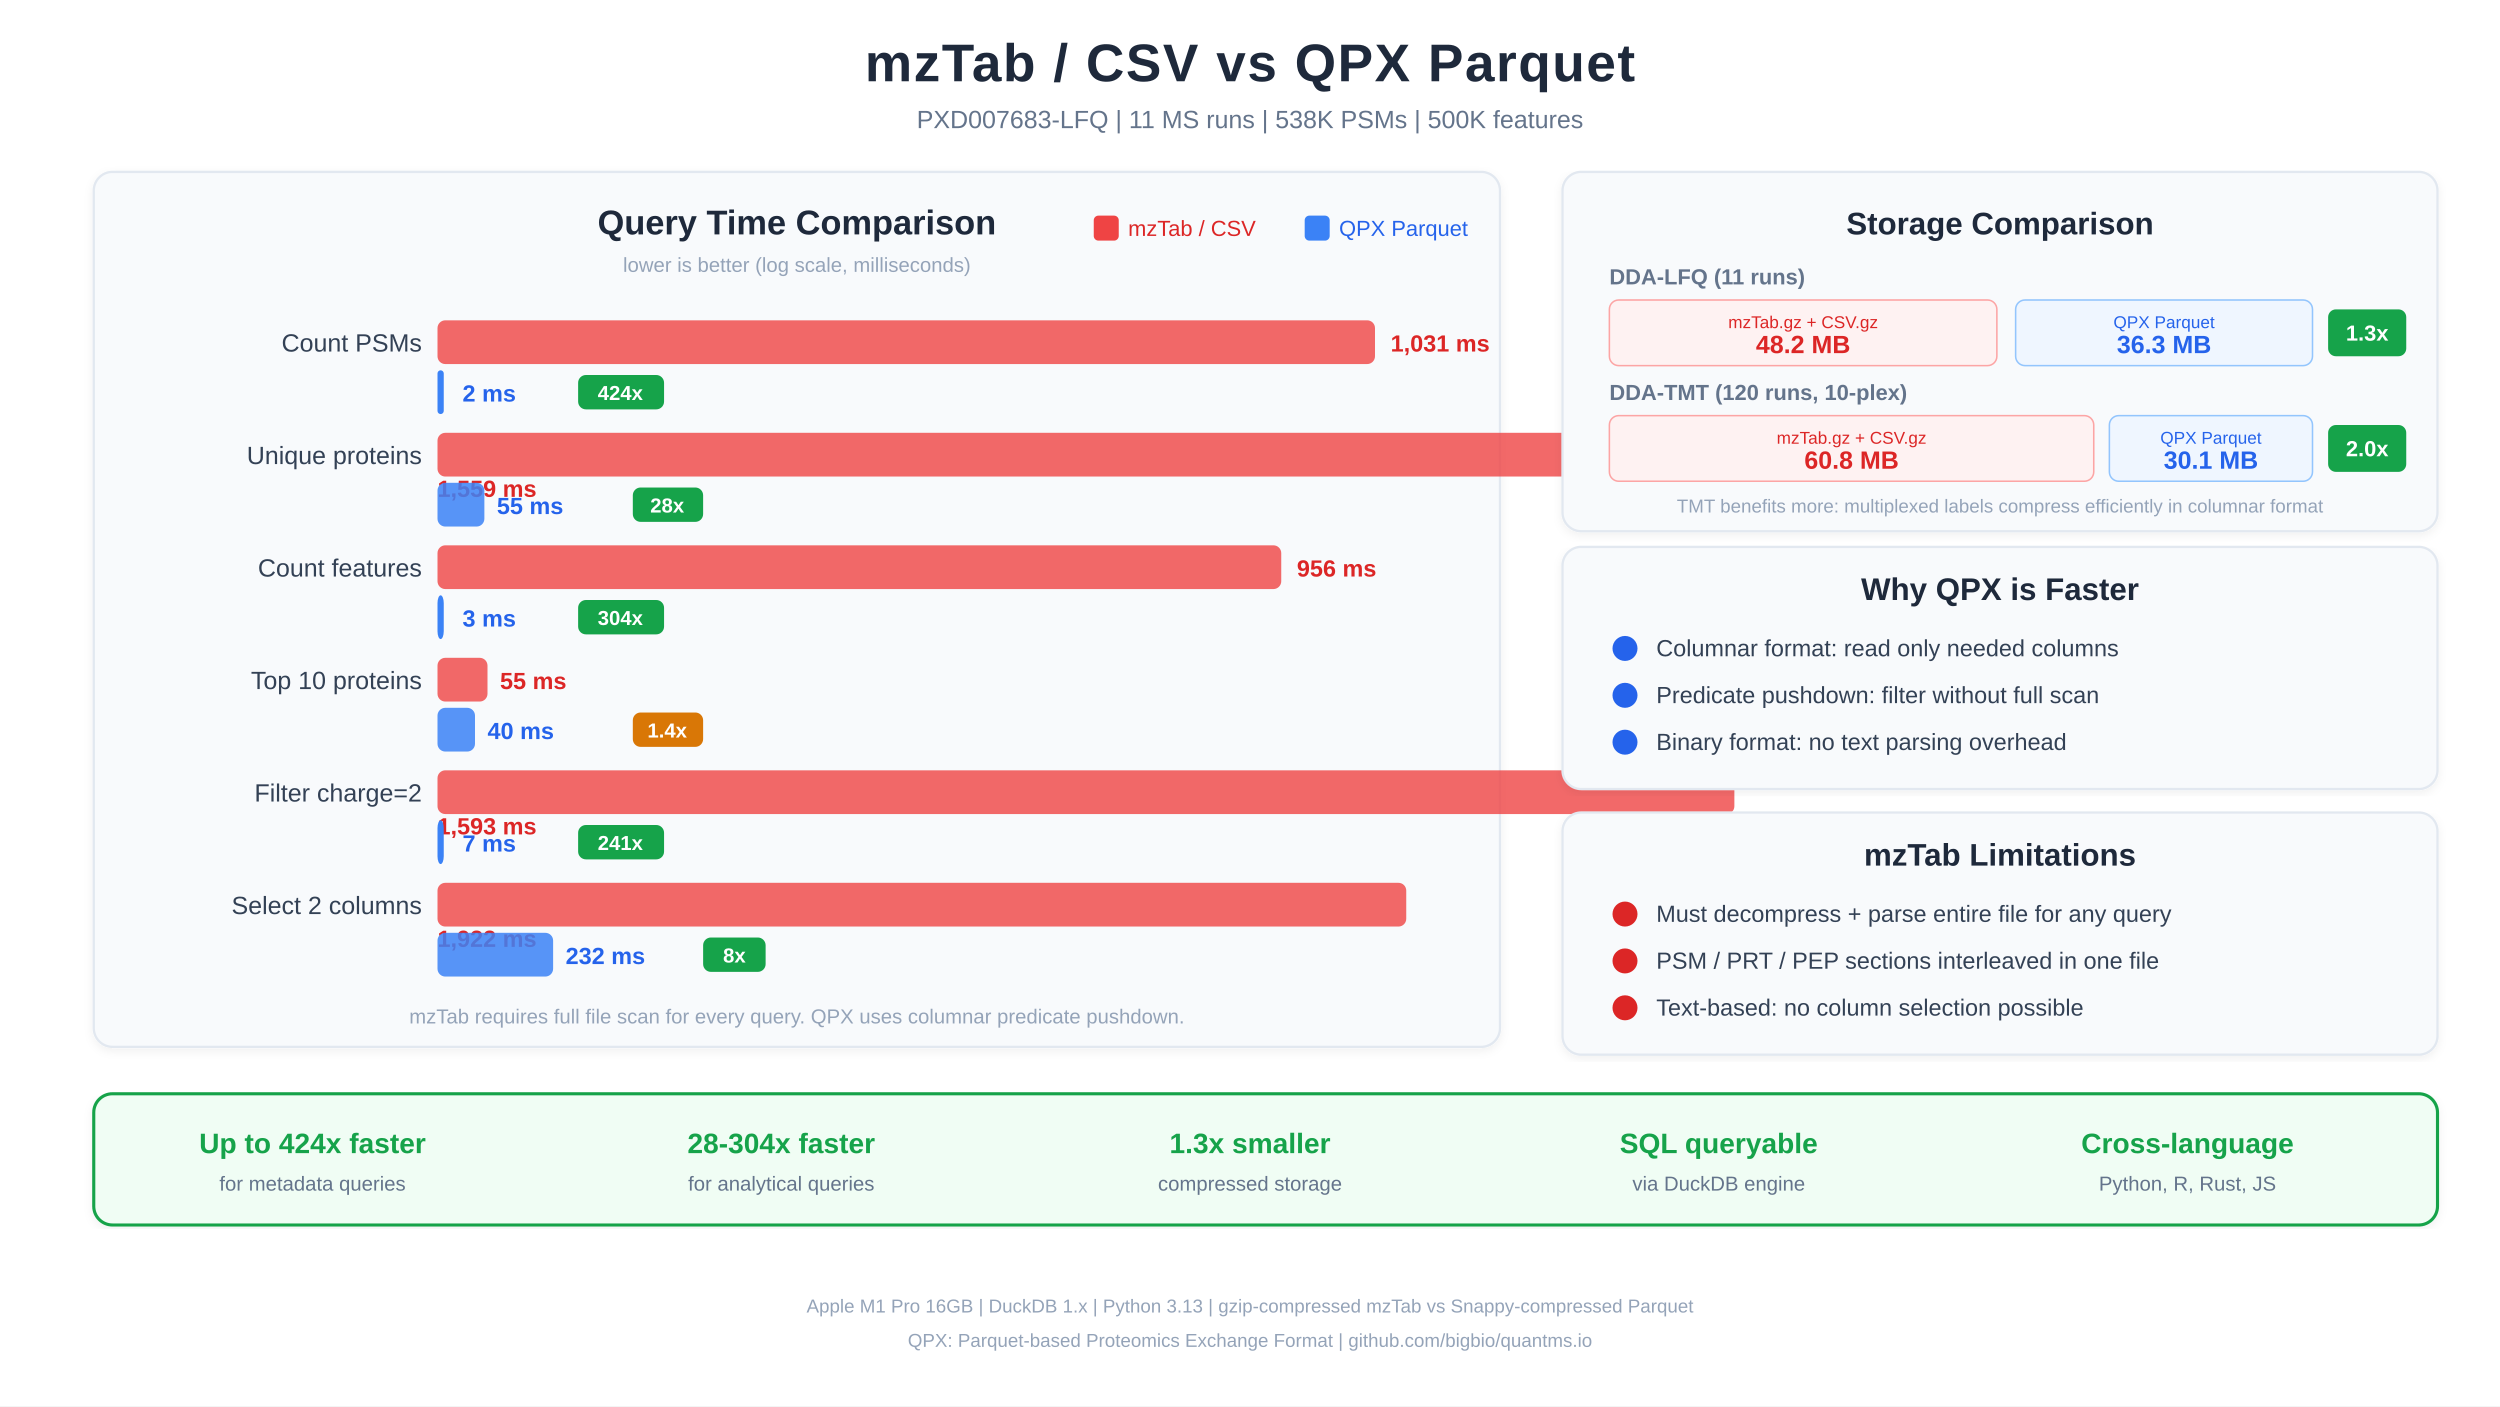
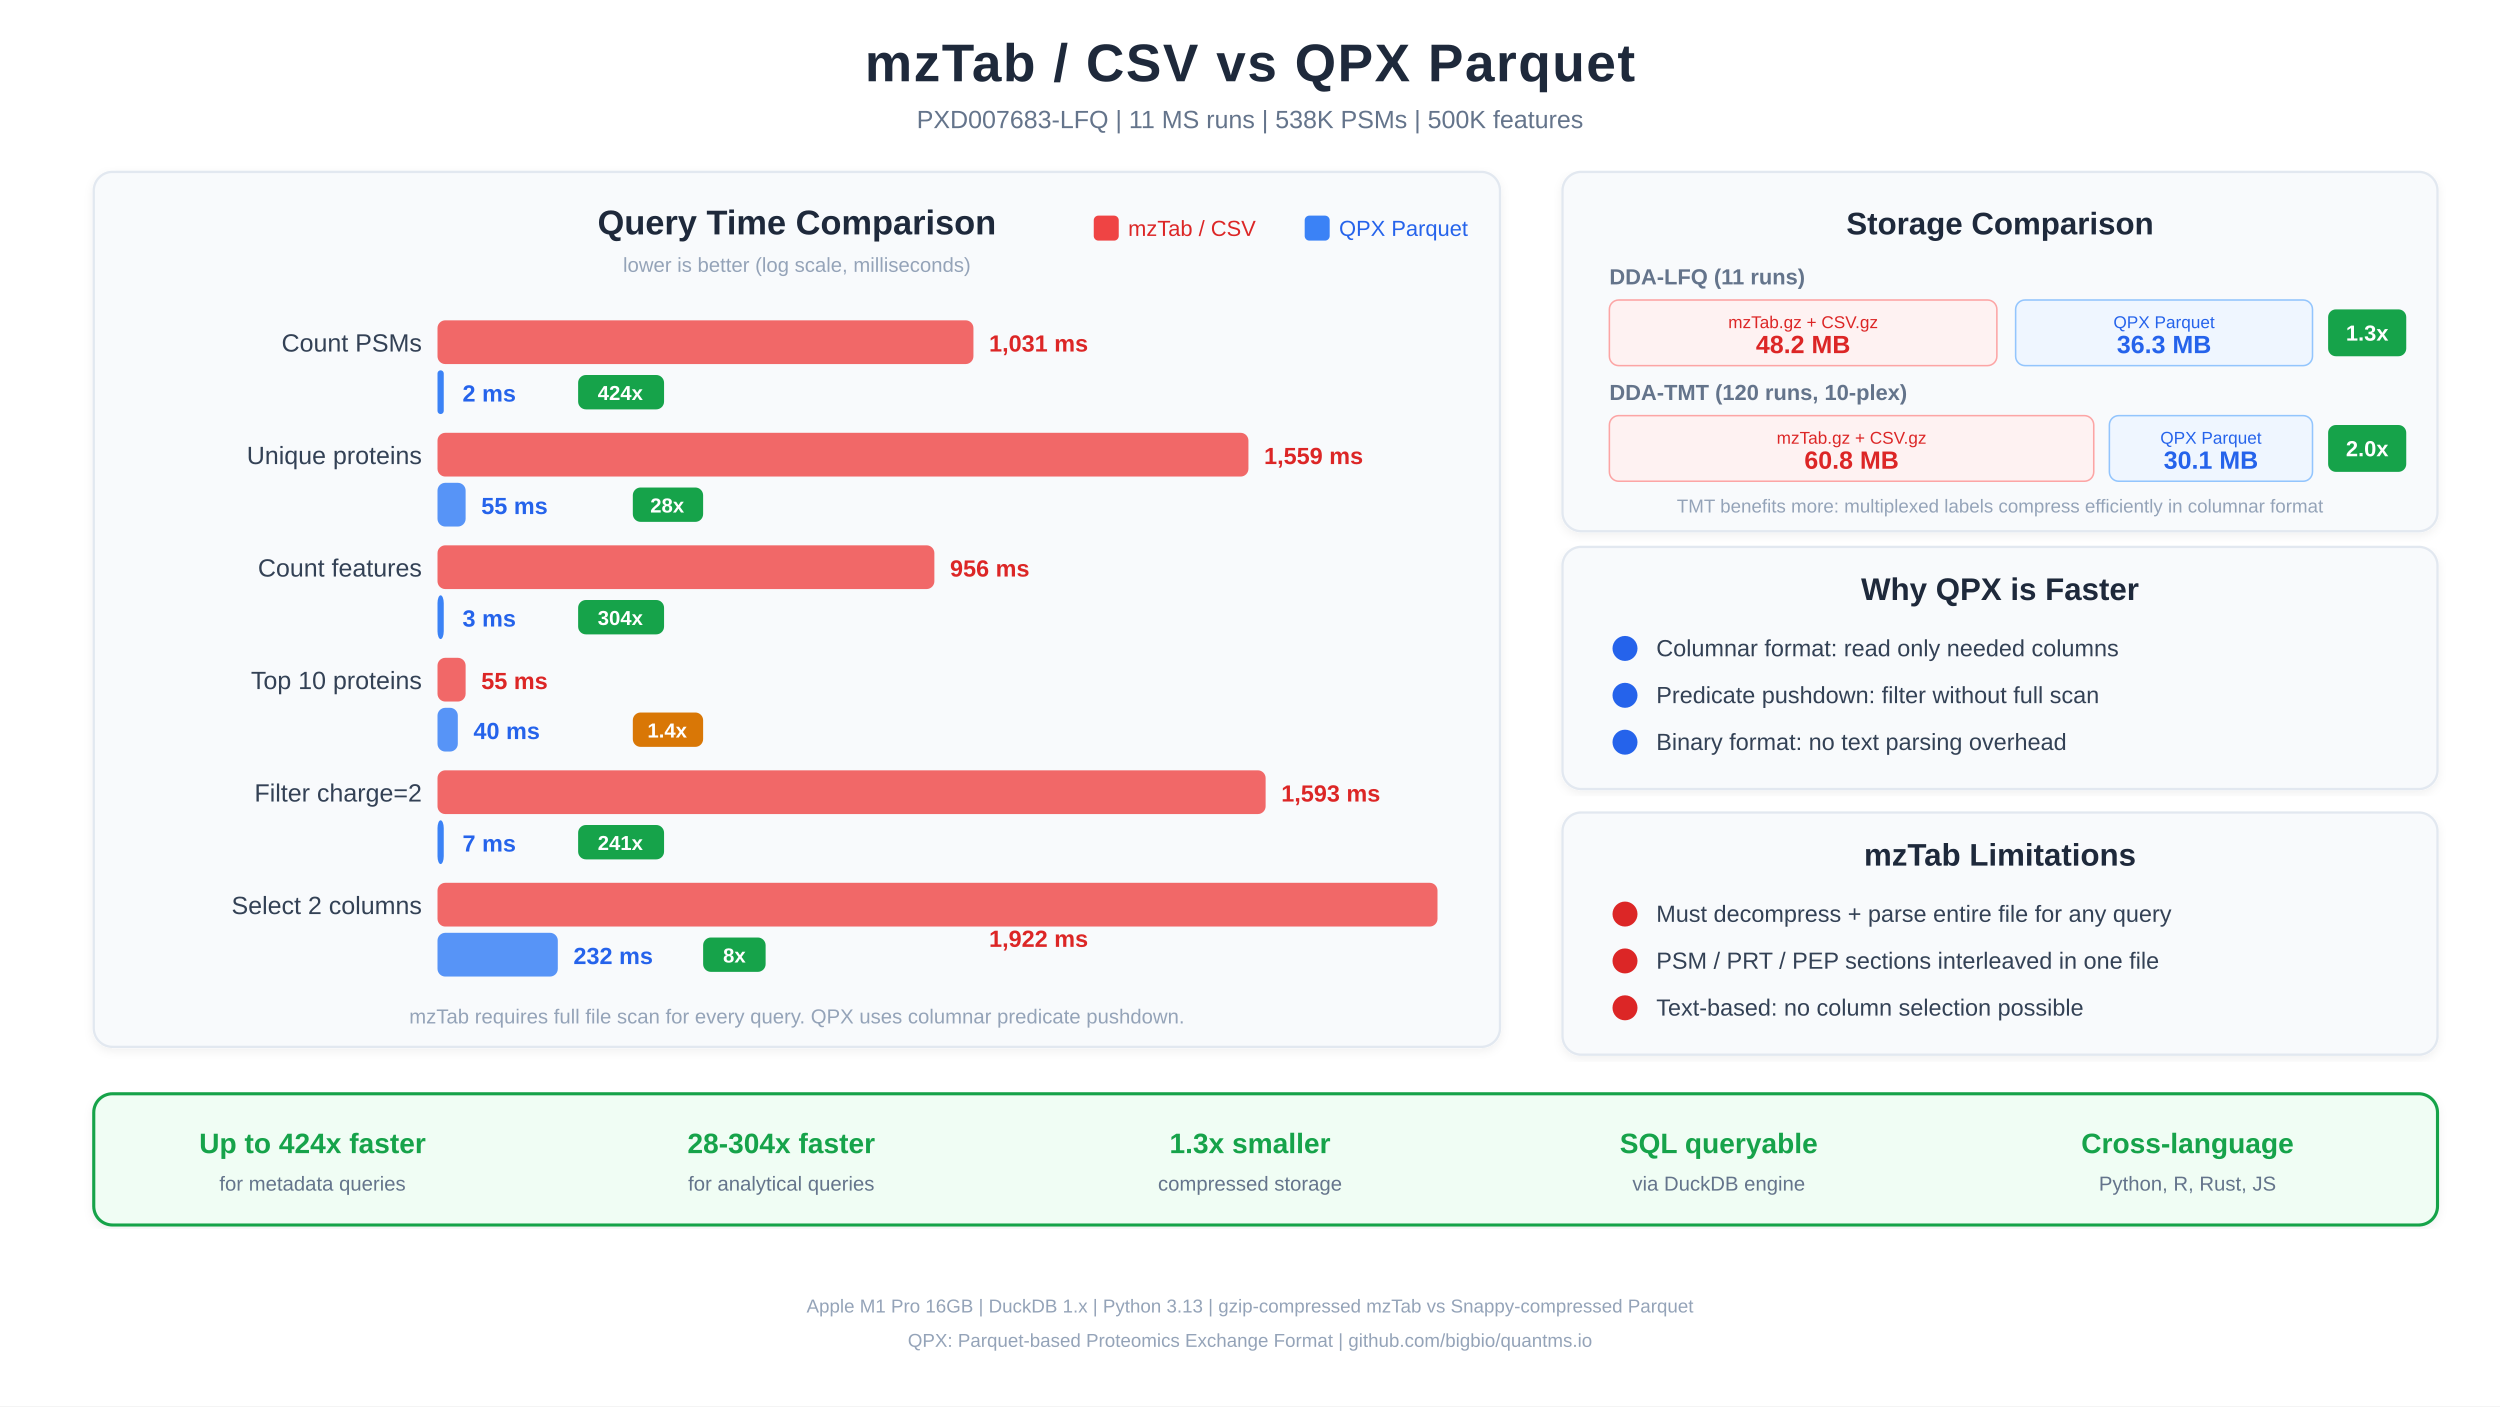
<svg xmlns="http://www.w3.org/2000/svg" viewBox="0 0 1600 900" font-family="'Helvetica Neue', Arial, sans-serif">
  <defs>
    <filter id="s" x="-1%" y="-1%" width="102%" height="104%">
      <feDropShadow dx="0" dy="2" stdDeviation="3" flood-opacity="0.06" />
    </filter>
  </defs>
  <rect width="1600" height="900" fill="#ffffff" />
  <text x="800" y="52" text-anchor="middle" font-size="34" font-weight="700" fill="#1e293b" letter-spacing="1">mzTab / CSV vs QPX Parquet</text>
  <text x="800" y="82" text-anchor="middle" font-size="16" fill="#64748b">PXD007683-LFQ  |  11 MS runs  |  538K PSMs  |  500K features</text>
  <rect x="60" y="110" width="900" height="560" rx="12" fill="#f8fafc" stroke="#e2e8f0" stroke-width="1.5" filter="url(#s)" />
  <text x="510" y="150" text-anchor="middle" font-size="22" font-weight="600" fill="#1e293b">Query Time Comparison</text>
  <text x="510" y="174" text-anchor="middle" font-size="13" fill="#94a3b8">lower is better (log scale, milliseconds)</text>
  <rect x="700" y="138" width="16" height="16" rx="3" fill="#ef4444" />
  <text x="722" y="151" font-size="14" fill="#dc2626" font-weight="500">mzTab / CSV</text>
  <rect x="835" y="138" width="16" height="16" rx="3" fill="#3b82f6" />
  <text x="857" y="151" font-size="14" fill="#2563eb" font-weight="500">QPX Parquet</text>
  <text x="270" y="225" text-anchor="end" font-size="16" font-weight="500" fill="#334155">Count PSMs</text>
-   <rect x="280" y="205" width="600" height="28" rx="5" fill="#ef4444" opacity="0.8" />
-   <text x="890" y="225" font-size="15" font-weight="600" fill="#dc2626">1,031 ms</text>
+   <rect x="280" y="205" width="343" height="28" rx="5" fill="#ef4444" opacity="0.8" />
+   <text x="633" y="225" font-size="15" font-weight="600" fill="#dc2626">1,031 ms</text>
  <rect x="280" y="237" width="4" height="28" rx="2" fill="#3b82f6" />
  <text x="296" y="257" font-size="15" font-weight="600" fill="#2563eb">2 ms</text>
  <rect x="370" y="240" width="55" height="22" rx="5" fill="#16a34a" />
  <text x="397" y="256" text-anchor="middle" font-size="13" font-weight="700" fill="white">424x</text>
  <text x="270" y="297" text-anchor="end" font-size="16" font-weight="500" fill="#334155">Unique proteins</text>
-   <rect x="280" y="277" width="860" height="28" rx="5" fill="#ef4444" opacity="0.8" />
-   <text x="280" y="318" font-size="15" font-weight="600" fill="#dc2626">  1,559 ms</text>
-   <rect x="280" y="309" width="30" height="28" rx="5" fill="#3b82f6" opacity="0.85" />
-   <text x="318" y="329" font-size="15" font-weight="600" fill="#2563eb">55 ms</text>
+   <rect x="280" y="277" width="519" height="28" rx="5" fill="#ef4444" opacity="0.8" />
+   <text x="809" y="297" font-size="15" font-weight="600" fill="#dc2626">1,559 ms</text>
+   <rect x="280" y="309" width="18" height="28" rx="5" fill="#3b82f6" opacity="0.85" />
+   <text x="308" y="329" font-size="15" font-weight="600" fill="#2563eb">55 ms</text>
  <rect x="405" y="312" width="45" height="22" rx="5" fill="#16a34a" />
  <text x="427" y="328" text-anchor="middle" font-size="13" font-weight="700" fill="white">28x</text>
  <text x="270" y="369" text-anchor="end" font-size="16" font-weight="500" fill="#334155">Count features</text>
-   <rect x="280" y="349" width="540" height="28" rx="5" fill="#ef4444" opacity="0.8" />
-   <text x="830" y="369" font-size="15" font-weight="600" fill="#dc2626">956 ms</text>
+   <rect x="280" y="349" width="318" height="28" rx="5" fill="#ef4444" opacity="0.8" />
+   <text x="608" y="369" font-size="15" font-weight="600" fill="#dc2626">956 ms</text>
  <rect x="280" y="381" width="4" height="28" rx="5" fill="#3b82f6" />
  <text x="296" y="401" font-size="15" font-weight="600" fill="#2563eb">3 ms</text>
  <rect x="370" y="384" width="55" height="22" rx="5" fill="#16a34a" />
  <text x="397" y="400" text-anchor="middle" font-size="13" font-weight="700" fill="white">304x</text>
  <text x="270" y="441" text-anchor="end" font-size="16" font-weight="500" fill="#334155">Top 10 proteins</text>
-   <rect x="280" y="421" width="32" height="28" rx="5" fill="#ef4444" opacity="0.8" />
-   <text x="320" y="441" font-size="15" font-weight="600" fill="#dc2626">55 ms</text>
-   <rect x="280" y="453" width="24" height="28" rx="5" fill="#3b82f6" opacity="0.85" />
-   <text x="312" y="473" font-size="15" font-weight="600" fill="#2563eb">40 ms</text>
+   <rect x="280" y="421" width="18" height="28" rx="5" fill="#ef4444" opacity="0.8" />
+   <text x="308" y="441" font-size="15" font-weight="600" fill="#dc2626">55 ms</text>
+   <rect x="280" y="453" width="13" height="28" rx="5" fill="#3b82f6" opacity="0.85" />
+   <text x="303" y="473" font-size="15" font-weight="600" fill="#2563eb">40 ms</text>
  <rect x="405" y="456" width="45" height="22" rx="5" fill="#d97706" />
  <text x="427" y="472" text-anchor="middle" font-size="13" font-weight="700" fill="white">1.4x</text>
  <text x="270" y="513" text-anchor="end" font-size="16" font-weight="500" fill="#334155">Filter charge=2</text>
-   <rect x="280" y="493" width="830" height="28" rx="5" fill="#ef4444" opacity="0.8" />
-   <text x="280" y="534" font-size="15" font-weight="600" fill="#dc2626">  1,593 ms</text>
+   <rect x="280" y="493" width="530" height="28" rx="5" fill="#ef4444" opacity="0.8" />
+   <text x="820" y="513" font-size="15" font-weight="600" fill="#dc2626">1,593 ms</text>
  <rect x="280" y="525" width="4" height="28" rx="5" fill="#3b82f6" />
  <text x="296" y="545" font-size="15" font-weight="600" fill="#2563eb">7 ms</text>
  <rect x="370" y="528" width="55" height="22" rx="5" fill="#16a34a" />
  <text x="397" y="544" text-anchor="middle" font-size="13" font-weight="700" fill="white">241x</text>
  <text x="270" y="585" text-anchor="end" font-size="16" font-weight="500" fill="#334155">Select 2 columns</text>
-   <rect x="280" y="565" width="620" height="28" rx="5" fill="#ef4444" opacity="0.8" />
-   <text x="280" y="606" font-size="15" font-weight="600" fill="#dc2626">  1,922 ms</text>
-   <rect x="280" y="597" width="74" height="28" rx="5" fill="#3b82f6" opacity="0.85" />
-   <text x="362" y="617" font-size="15" font-weight="600" fill="#2563eb">232 ms</text>
+   <rect x="280" y="565" width="640" height="28" rx="5" fill="#ef4444" opacity="0.8" />
+   <text x="633" y="606" font-size="15" font-weight="600" fill="#dc2626">1,922 ms</text>
+   <rect x="280" y="597" width="77" height="28" rx="5" fill="#3b82f6" opacity="0.85" />
+   <text x="367" y="617" font-size="15" font-weight="600" fill="#2563eb">232 ms</text>
  <rect x="450" y="600" width="40" height="22" rx="5" fill="#16a34a" />
  <text x="470" y="616" text-anchor="middle" font-size="13" font-weight="700" fill="white">8x</text>
  <text x="510" y="655" text-anchor="middle" font-size="13" fill="#94a3b8">mzTab requires full file scan for every query. QPX uses columnar predicate pushdown.</text>
  <rect x="1000" y="110" width="560" height="230" rx="12" fill="#f8fafc" stroke="#e2e8f0" stroke-width="1.5" filter="url(#s)" />
  <text x="1280" y="150" text-anchor="middle" font-size="20" font-weight="600" fill="#1e293b">Storage Comparison</text>
  <text x="1030" y="182" font-size="14" font-weight="600" fill="#64748b">DDA-LFQ (11 runs)</text>
  <rect x="1030" y="192" width="248" height="42" rx="6" fill="#fef2f2" stroke="#fca5a5" stroke-width="1" />
  <text x="1154" y="210" text-anchor="middle" font-size="11" fill="#dc2626" font-weight="500">mzTab.gz + CSV.gz</text>
  <text x="1154" y="226" text-anchor="middle" font-size="16" font-weight="700" fill="#dc2626">48.2 MB</text>
  <rect x="1290" y="192" width="190" height="42" rx="6" fill="#eff6ff" stroke="#93c5fd" stroke-width="1" />
  <text x="1385" y="210" text-anchor="middle" font-size="11" fill="#2563eb" font-weight="500">QPX Parquet</text>
  <text x="1385" y="226" text-anchor="middle" font-size="16" font-weight="700" fill="#2563eb">36.3 MB</text>
  <rect x="1490" y="198" width="50" height="30" rx="5" fill="#16a34a" />
  <text x="1515" y="218" text-anchor="middle" font-size="14" font-weight="700" fill="white">1.3x</text>
  <text x="1030" y="256" font-size="14" font-weight="600" fill="#64748b">DDA-TMT (120 runs, 10-plex)</text>
  <rect x="1030" y="266" width="310" height="42" rx="6" fill="#fef2f2" stroke="#fca5a5" stroke-width="1" />
  <text x="1185" y="284" text-anchor="middle" font-size="11" fill="#dc2626" font-weight="500">mzTab.gz + CSV.gz</text>
  <text x="1185" y="300" text-anchor="middle" font-size="16" font-weight="700" fill="#dc2626">60.8 MB</text>
  <rect x="1350" y="266" width="130" height="42" rx="6" fill="#eff6ff" stroke="#93c5fd" stroke-width="1" />
  <text x="1415" y="284" text-anchor="middle" font-size="11" fill="#2563eb" font-weight="500">QPX Parquet</text>
  <text x="1415" y="300" text-anchor="middle" font-size="16" font-weight="700" fill="#2563eb">30.1 MB</text>
  <rect x="1490" y="272" width="50" height="30" rx="5" fill="#16a34a" />
  <text x="1515" y="292" text-anchor="middle" font-size="14" font-weight="700" fill="white">2.0x</text>
  <text x="1280" y="328" text-anchor="middle" font-size="12" fill="#94a3b8">TMT benefits more: multiplexed labels compress efficiently in columnar format</text>
  <rect x="1000" y="350" width="560" height="155" rx="12" fill="#f8fafc" stroke="#e2e8f0" stroke-width="1.5" filter="url(#s)" />
  <text x="1280" y="384" text-anchor="middle" font-size="20" font-weight="600" fill="#1e293b">Why QPX is Faster</text>
  <circle cx="1040" cy="415" r="8" fill="#2563eb" />
  <text x="1060" y="420" font-size="15" fill="#334155">Columnar format: read only needed columns</text>
  <circle cx="1040" cy="445" r="8" fill="#2563eb" />
  <text x="1060" y="450" font-size="15" fill="#334155">Predicate pushdown: filter without full scan</text>
  <circle cx="1040" cy="475" r="8" fill="#2563eb" />
  <text x="1060" y="480" font-size="15" fill="#334155">Binary format: no text parsing overhead</text>
  <rect x="1000" y="520" width="560" height="155" rx="12" fill="#f8fafc" stroke="#e2e8f0" stroke-width="1.5" filter="url(#s)" />
  <text x="1280" y="554" text-anchor="middle" font-size="20" font-weight="600" fill="#1e293b">mzTab Limitations</text>
  <circle cx="1040" cy="585" r="8" fill="#dc2626" />
  <text x="1060" y="590" font-size="15" fill="#334155">Must decompress + parse entire file for any query</text>
  <circle cx="1040" cy="615" r="8" fill="#dc2626" />
  <text x="1060" y="620" font-size="15" fill="#334155">PSM / PRT / PEP sections interleaved in one file</text>
  <circle cx="1040" cy="645" r="8" fill="#dc2626" />
  <text x="1060" y="650" font-size="15" fill="#334155">Text-based: no column selection possible</text>
  <rect x="60" y="700" width="1500" height="84" rx="12" fill="#f0fdf4" stroke="#16a34a" stroke-width="2" filter="url(#s)" />
  <text x="200" y="738" text-anchor="middle" font-size="18" font-weight="700" fill="#16a34a">Up to 424x faster</text>
  <text x="200" y="762" text-anchor="middle" font-size="13" fill="#64748b">for metadata queries</text>
  <text x="500" y="738" text-anchor="middle" font-size="18" font-weight="700" fill="#16a34a">28-304x faster</text>
  <text x="500" y="762" text-anchor="middle" font-size="13" fill="#64748b">for analytical queries</text>
  <text x="800" y="738" text-anchor="middle" font-size="18" font-weight="700" fill="#16a34a">1.3x smaller</text>
  <text x="800" y="762" text-anchor="middle" font-size="13" fill="#64748b">compressed storage</text>
  <text x="1100" y="738" text-anchor="middle" font-size="18" font-weight="700" fill="#16a34a">SQL queryable</text>
  <text x="1100" y="762" text-anchor="middle" font-size="13" fill="#64748b">via DuckDB engine</text>
  <text x="1400" y="738" text-anchor="middle" font-size="18" font-weight="700" fill="#16a34a">Cross-language</text>
  <text x="1400" y="762" text-anchor="middle" font-size="13" fill="#64748b">Python, R, Rust, JS</text>
  <text x="800" y="840" text-anchor="middle" font-size="12" fill="#94a3b8">Apple M1 Pro 16GB | DuckDB 1.x | Python 3.13 | gzip-compressed mzTab vs Snappy-compressed Parquet</text>
  <text x="800" y="862" text-anchor="middle" font-size="12" fill="#94a3b8">QPX: Parquet-based Proteomics Exchange Format  |  github.com/bigbio/quantms.io</text>
</svg>
